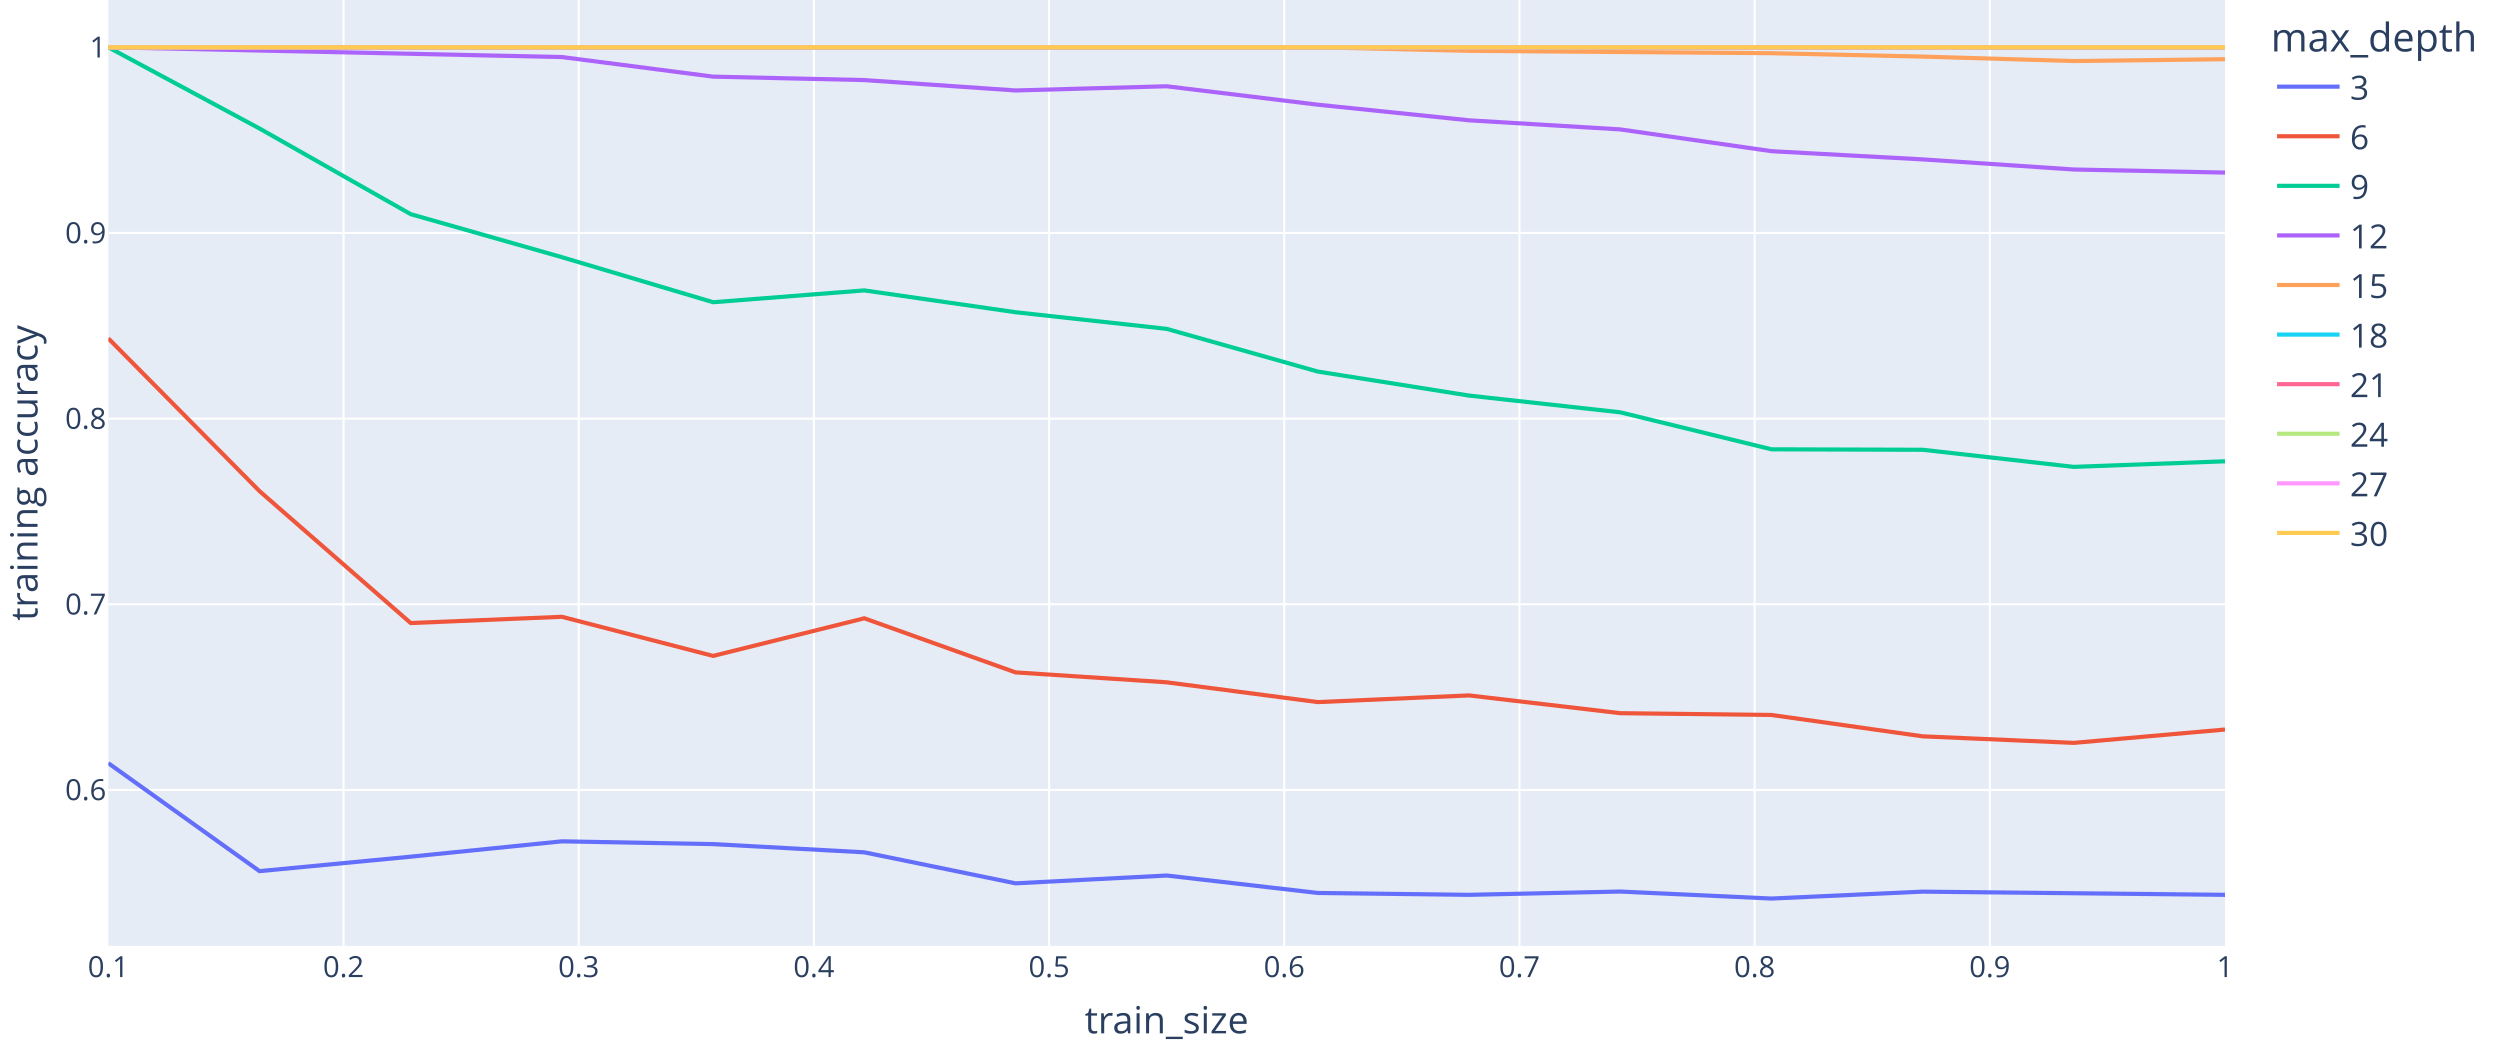
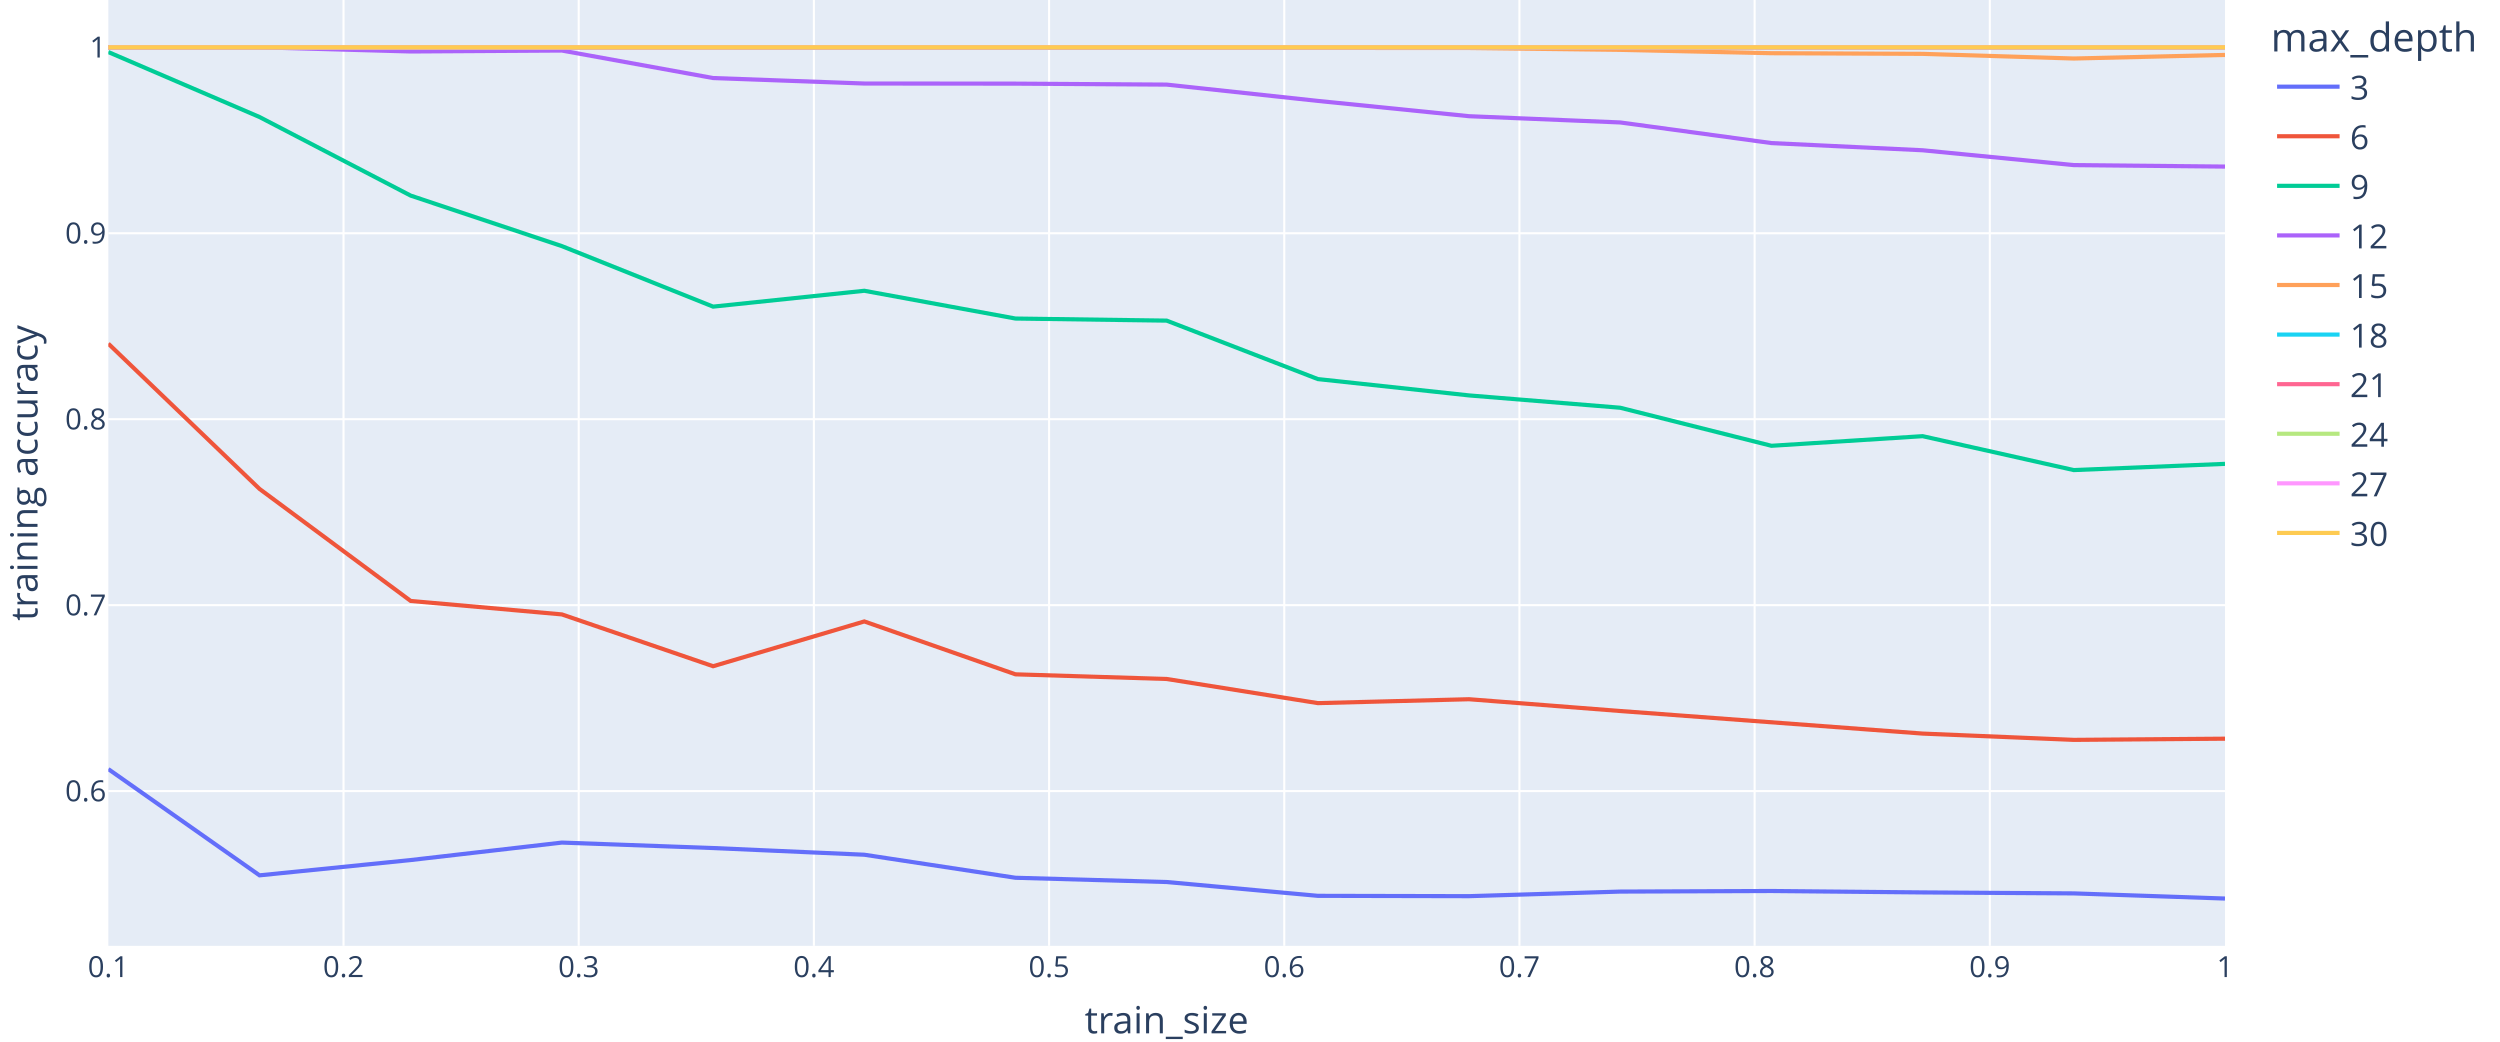
<svg xmlns="http://www.w3.org/2000/svg" class="main-svg" width="1200" height="500" style="" viewBox="0 0 1200 500">
  <rect x="0" y="0" width="1200" height="500" style="fill: rgb(255, 255, 255); fill-opacity: 1;" />
-   <defs id="defs-92bd04">
+   <defs id="defs-2eaa40">
    <g class="clips">
-       <clipPath id="clip92bd04xyplot" class="plotclip">
+       <clipPath id="clip2eaa40xyplot" class="plotclip">
        <rect width="1016" height="454" />
      </clipPath>
-       <clipPath class="axesclip" id="clip92bd04x">
+       <clipPath class="axesclip" id="clip2eaa40x">
        <rect x="52" y="0" width="1016" height="500" />
      </clipPath>
-       <clipPath class="axesclip" id="clip92bd04y">
+       <clipPath class="axesclip" id="clip2eaa40y">
        <rect x="0" y="0" width="1200" height="454" />
      </clipPath>
-       <clipPath class="axesclip" id="clip92bd04xy">
+       <clipPath class="axesclip" id="clip2eaa40xy">
        <rect x="52" y="0" width="1016" height="454" />
      </clipPath>
    </g>
    <g class="gradients" />
    <g class="patterns" />
  </defs>
  <g class="bglayer">
    <rect class="bg" x="52" y="0" width="1016" height="454" style="fill: rgb(229, 236, 246); fill-opacity: 1; stroke-width: 0;" />
  </g>
  <g class="layer-below">
    <g class="imagelayer" />
    <g class="shapelayer" />
  </g>
  <g class="cartesianlayer">
    <g class="subplot xy">
      <g class="layer-subplot">
        <g class="shapelayer" />
        <g class="imagelayer" />
      </g>
      <g class="minor-gridlayer">
        <g class="x" />
        <g class="y" />
      </g>
      <g class="gridlayer">
        <g class="x">
          <path class="xgrid crisp" transform="translate(164.89,0)" d="M0,0v454" style="stroke: rgb(255, 255, 255); stroke-opacity: 1; stroke-width: 1px;" />
          <path class="xgrid crisp" transform="translate(277.78,0)" d="M0,0v454" style="stroke: rgb(255, 255, 255); stroke-opacity: 1; stroke-width: 1px;" />
          <path class="xgrid crisp" transform="translate(390.67,0)" d="M0,0v454" style="stroke: rgb(255, 255, 255); stroke-opacity: 1; stroke-width: 1px;" />
          <path class="xgrid crisp" transform="translate(503.56,0)" d="M0,0v454" style="stroke: rgb(255, 255, 255); stroke-opacity: 1; stroke-width: 1px;" />
          <path class="xgrid crisp" transform="translate(616.44,0)" d="M0,0v454" style="stroke: rgb(255, 255, 255); stroke-opacity: 1; stroke-width: 1px;" />
          <path class="xgrid crisp" transform="translate(729.33,0)" d="M0,0v454" style="stroke: rgb(255, 255, 255); stroke-opacity: 1; stroke-width: 1px;" />
          <path class="xgrid crisp" transform="translate(842.22,0)" d="M0,0v454" style="stroke: rgb(255, 255, 255); stroke-opacity: 1; stroke-width: 1px;" />
          <path class="xgrid crisp" transform="translate(955.11,0)" d="M0,0v454" style="stroke: rgb(255, 255, 255); stroke-opacity: 1; stroke-width: 1px;" />
        </g>
        <g class="y">
-           <path class="ygrid crisp" transform="translate(0,379.16)" d="M52,0h1016" style="stroke: rgb(255, 255, 255); stroke-opacity: 1; stroke-width: 1px;" />
-           <path class="ygrid crisp" transform="translate(0,290.05)" d="M52,0h1016" style="stroke: rgb(255, 255, 255); stroke-opacity: 1; stroke-width: 1px;" />
-           <path class="ygrid crisp" transform="translate(0,200.93)" d="M52,0h1016" style="stroke: rgb(255, 255, 255); stroke-opacity: 1; stroke-width: 1px;" />
-           <path class="ygrid crisp" transform="translate(0,111.82)" d="M52,0h1016" style="stroke: rgb(255, 255, 255); stroke-opacity: 1; stroke-width: 1px;" />
+           <path class="ygrid crisp" transform="translate(0,379.72)" d="M52,0h1016" style="stroke: rgb(255, 255, 255); stroke-opacity: 1; stroke-width: 1px;" />
+           <path class="ygrid crisp" transform="translate(0,290.47)" d="M52,0h1016" style="stroke: rgb(255, 255, 255); stroke-opacity: 1; stroke-width: 1px;" />
+           <path class="ygrid crisp" transform="translate(0,201.21)" d="M52,0h1016" style="stroke: rgb(255, 255, 255); stroke-opacity: 1; stroke-width: 1px;" />
+           <path class="ygrid crisp" transform="translate(0,111.96)" d="M52,0h1016" style="stroke: rgb(255, 255, 255); stroke-opacity: 1; stroke-width: 1px;" />
          <path class="ygrid crisp" transform="translate(0,22.7)" d="M52,0h1016" style="stroke: rgb(255, 255, 255); stroke-opacity: 1; stroke-width: 1px;" />
        </g>
      </g>
      <g class="zerolinelayer" />
      <g class="layer-between">
        <g class="shapelayer" />
        <g class="imagelayer" />
      </g>
      <path class="xlines-below" />
      <path class="ylines-below" />
      <g class="overlines-below" />
      <g class="xaxislayer-below" />
      <g class="yaxislayer-below" />
      <g class="overaxes-below" />
      <g class="overplot">
-         <g class="xy" transform="translate(52,0)" clip-path="url(#clip92bd04xyplot)">
+         <g class="xy" transform="translate(52,0)" clip-path="url(#clip2eaa40xyplot)">
          <g class="scatterlayer mlayer">
-             <g class="trace scatter trace507314" style="stroke-miterlimit: 2; opacity: 1;">
-               <g class="fills" />
-               <g class="errorbars" />
-               <g class="lines">
-                 <path class="js-line" d="M0,366.33L72.57,418.15L145.14,411.2L217.71,403.84L290.29,405.17L362.86,409.12L435.43,424L508,420.25L580.57,428.62L653.14,429.52L725.71,427.94L798.29,431.3L870.86,427.99L1016,429.52" style="vector-effect: none; fill: none; stroke: rgb(99, 110, 250); stroke-opacity: 1; stroke-width: 2px; opacity: 1;" />
-               </g>
-               <g class="points" />
-               <g class="text" />
-             </g>
-             <g class="trace scatter tracee0bca6" style="stroke-miterlimit: 2; opacity: 1;">
-               <g class="fills" />
-               <g class="errorbars" />
-               <g class="lines">
-                 <path class="js-line" d="M0,162.44L72.57,235.74L145.14,299.06L217.71,296.06L290.29,314.84L362.86,296.78L435.43,322.74L508,327.51L580.57,337.01L653.14,333.8L725.71,342.33L798.29,343.18L870.86,353.44L943.43,356.58L1016,350.17" style="vector-effect: none; fill: none; stroke: rgb(239, 85, 59); stroke-opacity: 1; stroke-width: 2px; opacity: 1;" />
-               </g>
-               <g class="points" />
-               <g class="text" />
-             </g>
-             <g class="trace scatter traceee6982" style="stroke-miterlimit: 2; opacity: 1;">
-               <g class="fills" />
-               <g class="errorbars" />
-               <g class="lines">
-                 <path class="js-line" d="M0,22.7L72.57,61.69L145.14,102.8L217.71,123.45L290.29,145.07L362.86,139.39L435.43,149.87L508,157.85L580.57,178.36L653.14,189.88L725.71,197.91L798.29,215.67L870.86,215.89L943.43,224.1L1016,221.42" style="vector-effect: none; fill: none; stroke: rgb(0, 204, 150); stroke-opacity: 1; stroke-width: 2px; opacity: 1;" />
-               </g>
-               <g class="points" />
-               <g class="text" />
-             </g>
-             <g class="trace scatter tracefe0e4a" style="stroke-miterlimit: 2; opacity: 1;">
-               <g class="fills" />
-               <g class="errorbars" />
-               <g class="lines">
-                 <path class="js-line" d="M0,22.7L217.71,27.39L290.29,36.79L362.86,38.44L435.43,43.42L508,41.41L580.57,50.26L653.14,57.75L725.71,62.12L798.29,72.57L870.86,76.51L943.43,81.36L1016,82.84" style="vector-effect: none; fill: none; stroke: rgb(171, 99, 250); stroke-opacity: 1; stroke-width: 2px; opacity: 1;" />
-               </g>
-               <g class="points" />
-               <g class="text" />
-             </g>
-             <g class="trace scatter trace3b07ec" style="stroke-miterlimit: 2; opacity: 1;">
-               <g class="fills" />
-               <g class="errorbars" />
-               <g class="lines">
-                 <path class="js-line" d="M0,22.7L580.57,22.7L653.14,24.39L798.29,25.53L870.86,27.16L943.43,29.3L1016,28.42" style="vector-effect: none; fill: none; stroke: rgb(255, 161, 90); stroke-opacity: 1; stroke-width: 2px; opacity: 1;" />
-               </g>
-               <g class="points" />
-               <g class="text" />
-             </g>
-             <g class="trace scatter trace487983" style="stroke-miterlimit: 2; opacity: 1;">
+             <g class="trace scatter tracead51e5" style="stroke-miterlimit: 2; opacity: 1;">
+               <g class="fills" />
+               <g class="errorbars" />
+               <g class="lines">
+                 <path class="js-line" d="M0,369.17L72.57,420.16L145.14,412.82L217.71,404.44L290.29,407.06L362.86,410.27L435.43,421.33L508,423.37L580.57,430L653.14,430.16L725.71,427.96L798.29,427.68L870.86,428.36L943.43,428.83L1016,431.3" style="vector-effect: none; fill: none; stroke: rgb(99, 110, 250); stroke-opacity: 1; stroke-width: 2px; opacity: 1;" />
+               </g>
+               <g class="points" />
+               <g class="text" />
+             </g>
+             <g class="trace scatter trace285469" style="stroke-miterlimit: 2; opacity: 1;">
+               <g class="fills" />
+               <g class="errorbars" />
+               <g class="lines">
+                 <path class="js-line" d="M0,164.96L72.57,234.68L145.14,288.46L217.71,294.92L290.29,319.79L362.86,298.29L435.43,323.68L508,325.91L580.57,337.5L653.14,335.63L725.71,341.29L870.86,352.12L943.43,355.14L1016,354.57" style="vector-effect: none; fill: none; stroke: rgb(239, 85, 59); stroke-opacity: 1; stroke-width: 2px; opacity: 1;" />
+               </g>
+               <g class="points" />
+               <g class="text" />
+             </g>
+             <g class="trace scatter trace447891" style="stroke-miterlimit: 2; opacity: 1;">
+               <g class="fills" />
+               <g class="errorbars" />
+               <g class="lines">
+                 <path class="js-line" d="M0,24.99L72.57,56.17L145.14,93.9L217.71,118.14L290.29,147.18L362.86,139.57L435.43,152.9L508,153.9L580.57,181.96L653.14,189.8L725.71,195.72L798.29,213.98L870.86,209.36L943.43,225.64L1016,222.65" style="vector-effect: none; fill: none; stroke: rgb(0, 204, 150); stroke-opacity: 1; stroke-width: 2px; opacity: 1;" />
+               </g>
+               <g class="points" />
+               <g class="text" />
+             </g>
+             <g class="trace scatter trace6647a2" style="stroke-miterlimit: 2; opacity: 1;">
+               <g class="fills" />
+               <g class="errorbars" />
+               <g class="lines">
+                 <path class="js-line" d="M0,22.7L72.57,22.7L145.14,24.71L217.71,24.26L290.29,37.46L362.86,40.09L435.43,40.15L508,40.61L580.57,48.44L653.14,55.78L725.71,58.78L798.29,68.68L870.86,72.13L943.43,79.25L1016,79.96" style="vector-effect: none; fill: none; stroke: rgb(171, 99, 250); stroke-opacity: 1; stroke-width: 2px; opacity: 1;" />
+               </g>
+               <g class="points" />
+               <g class="text" />
+             </g>
+             <g class="trace scatter tracea537e5" style="stroke-miterlimit: 2; opacity: 1;">
+               <g class="fills" />
+               <g class="errorbars" />
+               <g class="lines">
+                 <path class="js-line" d="M0,22.7L653.14,23.04L725.71,23.93L798.29,25.54L870.86,25.85L943.43,28.09L1016,26.36" style="vector-effect: none; fill: none; stroke: rgb(255, 161, 90); stroke-opacity: 1; stroke-width: 2px; opacity: 1;" />
+               </g>
+               <g class="points" />
+               <g class="text" />
+             </g>
+             <g class="trace scatter trace492fa0" style="stroke-miterlimit: 2; opacity: 1;">
              <g class="fills" />
              <g class="errorbars" />
              <g class="lines">
                <path class="js-line" d="M0,22.7L1016,22.7" style="vector-effect: none; fill: none; stroke: rgb(25, 211, 243); stroke-opacity: 1; stroke-width: 2px; opacity: 1;" />
              </g>
              <g class="points" />
              <g class="text" />
            </g>
-             <g class="trace scatter tracee2b68d" style="stroke-miterlimit: 2; opacity: 1;">
+             <g class="trace scatter trace6c6eb7" style="stroke-miterlimit: 2; opacity: 1;">
              <g class="fills" />
              <g class="errorbars" />
              <g class="lines">
                <path class="js-line" d="M0,22.7L1016,22.7" style="vector-effect: none; fill: none; stroke: rgb(255, 102, 146); stroke-opacity: 1; stroke-width: 2px; opacity: 1;" />
              </g>
              <g class="points" />
              <g class="text" />
            </g>
-             <g class="trace scatter tracee97e7b" style="stroke-miterlimit: 2; opacity: 1;">
+             <g class="trace scatter tracea71282" style="stroke-miterlimit: 2; opacity: 1;">
              <g class="fills" />
              <g class="errorbars" />
              <g class="lines">
                <path class="js-line" d="M0,22.7L1016,22.7" style="vector-effect: none; fill: none; stroke: rgb(182, 232, 128); stroke-opacity: 1; stroke-width: 2px; opacity: 1;" />
              </g>
              <g class="points" />
              <g class="text" />
            </g>
-             <g class="trace scatter trace49678d" style="stroke-miterlimit: 2; opacity: 1;">
+             <g class="trace scatter trace57a108" style="stroke-miterlimit: 2; opacity: 1;">
              <g class="fills" />
              <g class="errorbars" />
              <g class="lines">
                <path class="js-line" d="M0,22.7L1016,22.7" style="vector-effect: none; fill: none; stroke: rgb(255, 151, 255); stroke-opacity: 1; stroke-width: 2px; opacity: 1;" />
              </g>
              <g class="points" />
              <g class="text" />
            </g>
-             <g class="trace scatter trace4d9548" style="stroke-miterlimit: 2; opacity: 1;">
+             <g class="trace scatter trace9d1f94" style="stroke-miterlimit: 2; opacity: 1;">
              <g class="fills" />
              <g class="errorbars" />
              <g class="lines">
                <path class="js-line" d="M0,22.7L1016,22.7" style="vector-effect: none; fill: none; stroke: rgb(254, 203, 82); stroke-opacity: 1; stroke-width: 2px; opacity: 1;" />
              </g>
              <g class="points" />
              <g class="text" />
            </g>
          </g>
        </g>
      </g>
      <g class="zerolinelayer-above" />
      <path class="xlines-above crisp" d="M0,0" style="fill: none;" />
      <path class="ylines-above crisp" d="M0,0" style="fill: none;" />
      <g class="overlines-above" />
      <g class="xaxislayer-above">
        <g class="xtick">
          <text text-anchor="middle" x="0" y="469" transform="translate(52,0)" style="font-family: 'Open Sans', verdana, arial, sans-serif; font-size: 14px; fill: rgb(42, 63, 95); fill-opacity: 1; white-space: pre;">0.1</text>
        </g>
        <g class="xtick">
          <text text-anchor="middle" x="0" y="469" style="font-family: 'Open Sans', verdana, arial, sans-serif; font-size: 14px; fill: rgb(42, 63, 95); fill-opacity: 1; white-space: pre;" transform="translate(164.89,0)">0.2</text>
        </g>
        <g class="xtick">
          <text text-anchor="middle" x="0" y="469" style="font-family: 'Open Sans', verdana, arial, sans-serif; font-size: 14px; fill: rgb(42, 63, 95); fill-opacity: 1; white-space: pre;" transform="translate(277.78,0)">0.3</text>
        </g>
        <g class="xtick">
          <text text-anchor="middle" x="0" y="469" style="font-family: 'Open Sans', verdana, arial, sans-serif; font-size: 14px; fill: rgb(42, 63, 95); fill-opacity: 1; white-space: pre;" transform="translate(390.67,0)">0.4</text>
        </g>
        <g class="xtick">
          <text text-anchor="middle" x="0" y="469" style="font-family: 'Open Sans', verdana, arial, sans-serif; font-size: 14px; fill: rgb(42, 63, 95); fill-opacity: 1; white-space: pre;" transform="translate(503.56,0)">0.5</text>
        </g>
        <g class="xtick">
          <text text-anchor="middle" x="0" y="469" style="font-family: 'Open Sans', verdana, arial, sans-serif; font-size: 14px; fill: rgb(42, 63, 95); fill-opacity: 1; white-space: pre;" transform="translate(616.44,0)">0.6</text>
        </g>
        <g class="xtick">
          <text text-anchor="middle" x="0" y="469" style="font-family: 'Open Sans', verdana, arial, sans-serif; font-size: 14px; fill: rgb(42, 63, 95); fill-opacity: 1; white-space: pre;" transform="translate(729.33,0)">0.7</text>
        </g>
        <g class="xtick">
          <text text-anchor="middle" x="0" y="469" style="font-family: 'Open Sans', verdana, arial, sans-serif; font-size: 14px; fill: rgb(42, 63, 95); fill-opacity: 1; white-space: pre;" transform="translate(842.22,0)">0.8</text>
        </g>
        <g class="xtick">
          <text text-anchor="middle" x="0" y="469" style="font-family: 'Open Sans', verdana, arial, sans-serif; font-size: 14px; fill: rgb(42, 63, 95); fill-opacity: 1; white-space: pre;" transform="translate(955.11,0)">0.9</text>
        </g>
        <g class="xtick">
          <text text-anchor="middle" x="0" y="469" style="font-family: 'Open Sans', verdana, arial, sans-serif; font-size: 14px; fill: rgb(42, 63, 95); fill-opacity: 1; white-space: pre;" transform="translate(1068,0)">1</text>
        </g>
      </g>
      <g class="yaxislayer-above">
        <g class="ytick">
-           <text text-anchor="end" x="51" y="4.9" transform="translate(0,379.16)" style="font-family: 'Open Sans', verdana, arial, sans-serif; font-size: 14px; fill: rgb(42, 63, 95); fill-opacity: 1; white-space: pre;">0.6</text>
+           <text text-anchor="end" x="51" y="4.9" transform="translate(0,379.72)" style="font-family: 'Open Sans', verdana, arial, sans-serif; font-size: 14px; fill: rgb(42, 63, 95); fill-opacity: 1; white-space: pre;">0.6</text>
        </g>
        <g class="ytick">
-           <text text-anchor="end" x="51" y="4.9" style="font-family: 'Open Sans', verdana, arial, sans-serif; font-size: 14px; fill: rgb(42, 63, 95); fill-opacity: 1; white-space: pre;" transform="translate(0,290.05)">0.7</text>
+           <text text-anchor="end" x="51" y="4.9" style="font-family: 'Open Sans', verdana, arial, sans-serif; font-size: 14px; fill: rgb(42, 63, 95); fill-opacity: 1; white-space: pre;" transform="translate(0,290.47)">0.7</text>
        </g>
        <g class="ytick">
-           <text text-anchor="end" x="51" y="4.9" style="font-family: 'Open Sans', verdana, arial, sans-serif; font-size: 14px; fill: rgb(42, 63, 95); fill-opacity: 1; white-space: pre;" transform="translate(0,200.93)">0.8</text>
+           <text text-anchor="end" x="51" y="4.9" style="font-family: 'Open Sans', verdana, arial, sans-serif; font-size: 14px; fill: rgb(42, 63, 95); fill-opacity: 1; white-space: pre;" transform="translate(0,201.21)">0.8</text>
        </g>
        <g class="ytick">
-           <text text-anchor="end" x="51" y="4.9" style="font-family: 'Open Sans', verdana, arial, sans-serif; font-size: 14px; fill: rgb(42, 63, 95); fill-opacity: 1; white-space: pre;" transform="translate(0,111.82)">0.9</text>
+           <text text-anchor="end" x="51" y="4.9" style="font-family: 'Open Sans', verdana, arial, sans-serif; font-size: 14px; fill: rgb(42, 63, 95); fill-opacity: 1; white-space: pre;" transform="translate(0,111.96)">0.9</text>
        </g>
        <g class="ytick">
          <text text-anchor="end" x="51" y="4.9" style="font-family: 'Open Sans', verdana, arial, sans-serif; font-size: 14px; fill: rgb(42, 63, 95); fill-opacity: 1; white-space: pre;" transform="translate(0,22.7)">1</text>
        </g>
      </g>
      <g class="overaxes-above" />
    </g>
  </g>
  <g class="polarlayer" />
  <g class="smithlayer" />
  <g class="ternarylayer" />
  <g class="geolayer" />
  <g class="funnelarealayer" />
  <g class="pielayer" />
  <g class="iciclelayer" />
  <g class="treemaplayer" />
  <g class="sunburstlayer" />
  <g class="glimages" />
-   <defs id="topdefs-92bd04">
+   <defs id="topdefs-2eaa40">
    <g class="clips" />
-     <clipPath id="legend92bd04">
+     <clipPath id="legend2eaa40">
      <rect width="112" height="273" x="0" y="0" />
    </clipPath>
  </defs>
  <g class="layer-above">
    <g class="imagelayer" />
    <g class="shapelayer" />
  </g>
  <g class="infolayer">
    <g class="legend" pointer-events="all" transform="translate(1088,0)">
      <rect class="bg" shape-rendering="crispEdges" style="stroke: rgb(68, 68, 68); stroke-opacity: 1; fill: rgb(255, 255, 255); fill-opacity: 1; stroke-width: 0px;" width="112" height="273" x="0" y="0" />
-       <g class="scrollbox" transform="" clip-path="url(#legend92bd04)">
+       <g class="scrollbox" transform="" clip-path="url(#legend2eaa40)">
        <text class="legendtitletext" text-anchor="start" x="2" y="24.7" style="font-family: 'Open Sans', verdana, arial, sans-serif; font-size: 19px; fill: rgb(42, 63, 95); fill-opacity: 1; white-space: pre; opacity: 1;">max_depth</text>
        <g class="groups" transform="">
          <g class="traces" transform="translate(0,41.6)" style="opacity: 1;">
            <text class="legendtext" text-anchor="start" x="40" y="6.24" style="font-family: 'Open Sans', verdana, arial, sans-serif; font-size: 16px; fill: rgb(42, 63, 95); fill-opacity: 1; white-space: pre;">3</text>
            <g class="layers" style="opacity: 1;">
              <g class="legendfill" />
              <g class="legendlines">
                <path class="js-line" d="M5,0h30" style="fill: none; stroke: rgb(99, 110, 250); stroke-opacity: 1; stroke-width: 2px;" />
              </g>
              <g class="legendsymbols">
                <g class="legendpoints" />
              </g>
            </g>
            <rect class="legendtoggle" x="0" y="-11.9" width="60.344" height="23.8" style="fill: rgb(0, 0, 0); fill-opacity: 0;" />
          </g>
        </g>
        <g class="groups" transform="">
          <g class="traces" transform="translate(0,65.4)" style="opacity: 1;">
            <text class="legendtext" text-anchor="start" x="40" y="6.24" style="font-family: 'Open Sans', verdana, arial, sans-serif; font-size: 16px; fill: rgb(42, 63, 95); fill-opacity: 1; white-space: pre;">6</text>
            <g class="layers" style="opacity: 1;">
              <g class="legendfill" />
              <g class="legendlines">
                <path class="js-line" d="M5,0h30" style="fill: none; stroke: rgb(239, 85, 59); stroke-opacity: 1; stroke-width: 2px;" />
              </g>
              <g class="legendsymbols">
                <g class="legendpoints" />
              </g>
            </g>
            <rect class="legendtoggle" x="0" y="-11.9" width="60.344" height="23.8" style="fill: rgb(0, 0, 0); fill-opacity: 0;" />
          </g>
        </g>
        <g class="groups" transform="">
          <g class="traces" transform="translate(0,89.2)" style="opacity: 1;">
            <text class="legendtext" text-anchor="start" x="40" y="6.24" style="font-family: 'Open Sans', verdana, arial, sans-serif; font-size: 16px; fill: rgb(42, 63, 95); fill-opacity: 1; white-space: pre;">9</text>
            <g class="layers" style="opacity: 1;">
              <g class="legendfill" />
              <g class="legendlines">
                <path class="js-line" d="M5,0h30" style="fill: none; stroke: rgb(0, 204, 150); stroke-opacity: 1; stroke-width: 2px;" />
              </g>
              <g class="legendsymbols">
                <g class="legendpoints" />
              </g>
            </g>
            <rect class="legendtoggle" x="0" y="-11.9" width="60.344" height="23.8" style="fill: rgb(0, 0, 0); fill-opacity: 0;" />
          </g>
        </g>
        <g class="groups" transform="">
          <g class="traces" transform="translate(0,113)" style="opacity: 1;">
            <text class="legendtext" text-anchor="start" x="40" y="6.24" style="font-family: 'Open Sans', verdana, arial, sans-serif; font-size: 16px; fill: rgb(42, 63, 95); fill-opacity: 1; white-space: pre;">12</text>
            <g class="layers" style="opacity: 1;">
              <g class="legendfill" />
              <g class="legendlines">
                <path class="js-line" d="M5,0h30" style="fill: none; stroke: rgb(171, 99, 250); stroke-opacity: 1; stroke-width: 2px;" />
              </g>
              <g class="legendsymbols">
                <g class="legendpoints" />
              </g>
            </g>
            <rect class="legendtoggle" x="0" y="-11.9" width="60.344" height="23.8" style="fill: rgb(0, 0, 0); fill-opacity: 0;" />
          </g>
        </g>
        <g class="groups" transform="">
          <g class="traces" transform="translate(0,136.8)" style="opacity: 1;">
            <text class="legendtext" text-anchor="start" x="40" y="6.24" style="font-family: 'Open Sans', verdana, arial, sans-serif; font-size: 16px; fill: rgb(42, 63, 95); fill-opacity: 1; white-space: pre;">15</text>
            <g class="layers" style="opacity: 1;">
              <g class="legendfill" />
              <g class="legendlines">
                <path class="js-line" d="M5,0h30" style="fill: none; stroke: rgb(255, 161, 90); stroke-opacity: 1; stroke-width: 2px;" />
              </g>
              <g class="legendsymbols">
                <g class="legendpoints" />
              </g>
            </g>
            <rect class="legendtoggle" x="0" y="-11.9" width="60.344" height="23.8" style="fill: rgb(0, 0, 0); fill-opacity: 0;" />
          </g>
        </g>
        <g class="groups" transform="">
          <g class="traces" transform="translate(0,160.6)" style="opacity: 1;">
            <text class="legendtext" text-anchor="start" x="40" y="6.24" style="font-family: 'Open Sans', verdana, arial, sans-serif; font-size: 16px; fill: rgb(42, 63, 95); fill-opacity: 1; white-space: pre;">18</text>
            <g class="layers" style="opacity: 1;">
              <g class="legendfill" />
              <g class="legendlines">
                <path class="js-line" d="M5,0h30" style="fill: none; stroke: rgb(25, 211, 243); stroke-opacity: 1; stroke-width: 2px;" />
              </g>
              <g class="legendsymbols">
                <g class="legendpoints" />
              </g>
            </g>
            <rect class="legendtoggle" x="0" y="-11.9" width="60.344" height="23.8" style="fill: rgb(0, 0, 0); fill-opacity: 0;" />
          </g>
        </g>
        <g class="groups" transform="">
          <g class="traces" transform="translate(0,184.4)" style="opacity: 1;">
            <text class="legendtext" text-anchor="start" x="40" y="6.24" style="font-family: 'Open Sans', verdana, arial, sans-serif; font-size: 16px; fill: rgb(42, 63, 95); fill-opacity: 1; white-space: pre;">21</text>
            <g class="layers" style="opacity: 1;">
              <g class="legendfill" />
              <g class="legendlines">
                <path class="js-line" d="M5,0h30" style="fill: none; stroke: rgb(255, 102, 146); stroke-opacity: 1; stroke-width: 2px;" />
              </g>
              <g class="legendsymbols">
                <g class="legendpoints" />
              </g>
            </g>
            <rect class="legendtoggle" x="0" y="-11.9" width="60.344" height="23.8" style="fill: rgb(0, 0, 0); fill-opacity: 0;" />
          </g>
        </g>
        <g class="groups" transform="">
          <g class="traces" transform="translate(0,208.2)" style="opacity: 1;">
            <text class="legendtext" text-anchor="start" x="40" y="6.24" style="font-family: 'Open Sans', verdana, arial, sans-serif; font-size: 16px; fill: rgb(42, 63, 95); fill-opacity: 1; white-space: pre;">24</text>
            <g class="layers" style="opacity: 1;">
              <g class="legendfill" />
              <g class="legendlines">
                <path class="js-line" d="M5,0h30" style="fill: none; stroke: rgb(182, 232, 128); stroke-opacity: 1; stroke-width: 2px;" />
              </g>
              <g class="legendsymbols">
                <g class="legendpoints" />
              </g>
            </g>
            <rect class="legendtoggle" x="0" y="-11.9" width="60.344" height="23.8" style="fill: rgb(0, 0, 0); fill-opacity: 0;" />
          </g>
        </g>
        <g class="groups" transform="">
          <g class="traces" transform="translate(0,232)" style="opacity: 1;">
            <text class="legendtext" text-anchor="start" x="40" y="6.24" style="font-family: 'Open Sans', verdana, arial, sans-serif; font-size: 16px; fill: rgb(42, 63, 95); fill-opacity: 1; white-space: pre;">27</text>
            <g class="layers" style="opacity: 1;">
              <g class="legendfill" />
              <g class="legendlines">
                <path class="js-line" d="M5,0h30" style="fill: none; stroke: rgb(255, 151, 255); stroke-opacity: 1; stroke-width: 2px;" />
              </g>
              <g class="legendsymbols">
                <g class="legendpoints" />
              </g>
            </g>
            <rect class="legendtoggle" x="0" y="-11.9" width="60.344" height="23.8" style="fill: rgb(0, 0, 0); fill-opacity: 0;" />
          </g>
        </g>
        <g class="groups" transform="">
          <g class="traces" transform="translate(0,255.8)" style="opacity: 1;">
            <text class="legendtext" text-anchor="start" x="40" y="6.24" style="font-family: 'Open Sans', verdana, arial, sans-serif; font-size: 16px; fill: rgb(42, 63, 95); fill-opacity: 1; white-space: pre;">30</text>
            <g class="layers" style="opacity: 1;">
              <g class="legendfill" />
              <g class="legendlines">
                <path class="js-line" d="M5,0h30" style="fill: none; stroke: rgb(254, 203, 82); stroke-opacity: 1; stroke-width: 2px;" />
              </g>
              <g class="legendsymbols">
                <g class="legendpoints" />
              </g>
            </g>
            <rect class="legendtoggle" x="0" y="-11.9" width="60.344" height="23.8" style="fill: rgb(0, 0, 0); fill-opacity: 0;" />
          </g>
        </g>
      </g>
      <rect class="scrollbar" rx="20" ry="3" width="0" height="0" style="fill: rgb(128, 139, 164); fill-opacity: 1;" x="0" y="0" />
    </g>
    <g class="g-gtitle" />
    <g class="g-xtitle" transform="translate(0,-3.1)">
      <text class="xtitle" x="560" y="499.1" text-anchor="middle" style="opacity: 1; font-family: 'Open Sans', verdana, arial, sans-serif; font-size: 18px; fill: rgb(42, 63, 95); fill-opacity: 1; white-space: pre;">train_size</text>
    </g>
    <g class="g-ytitle" transform="translate(10.70605,0)">
      <text class="ytitle" transform="rotate(-90,7.29375,227)" x="7.294" y="227" text-anchor="middle" style="opacity: 1; font-family: 'Open Sans', verdana, arial, sans-serif; font-size: 18px; fill: rgb(42, 63, 95); fill-opacity: 1; white-space: pre;">training accuracy</text>
    </g>
  </g>
</svg>
